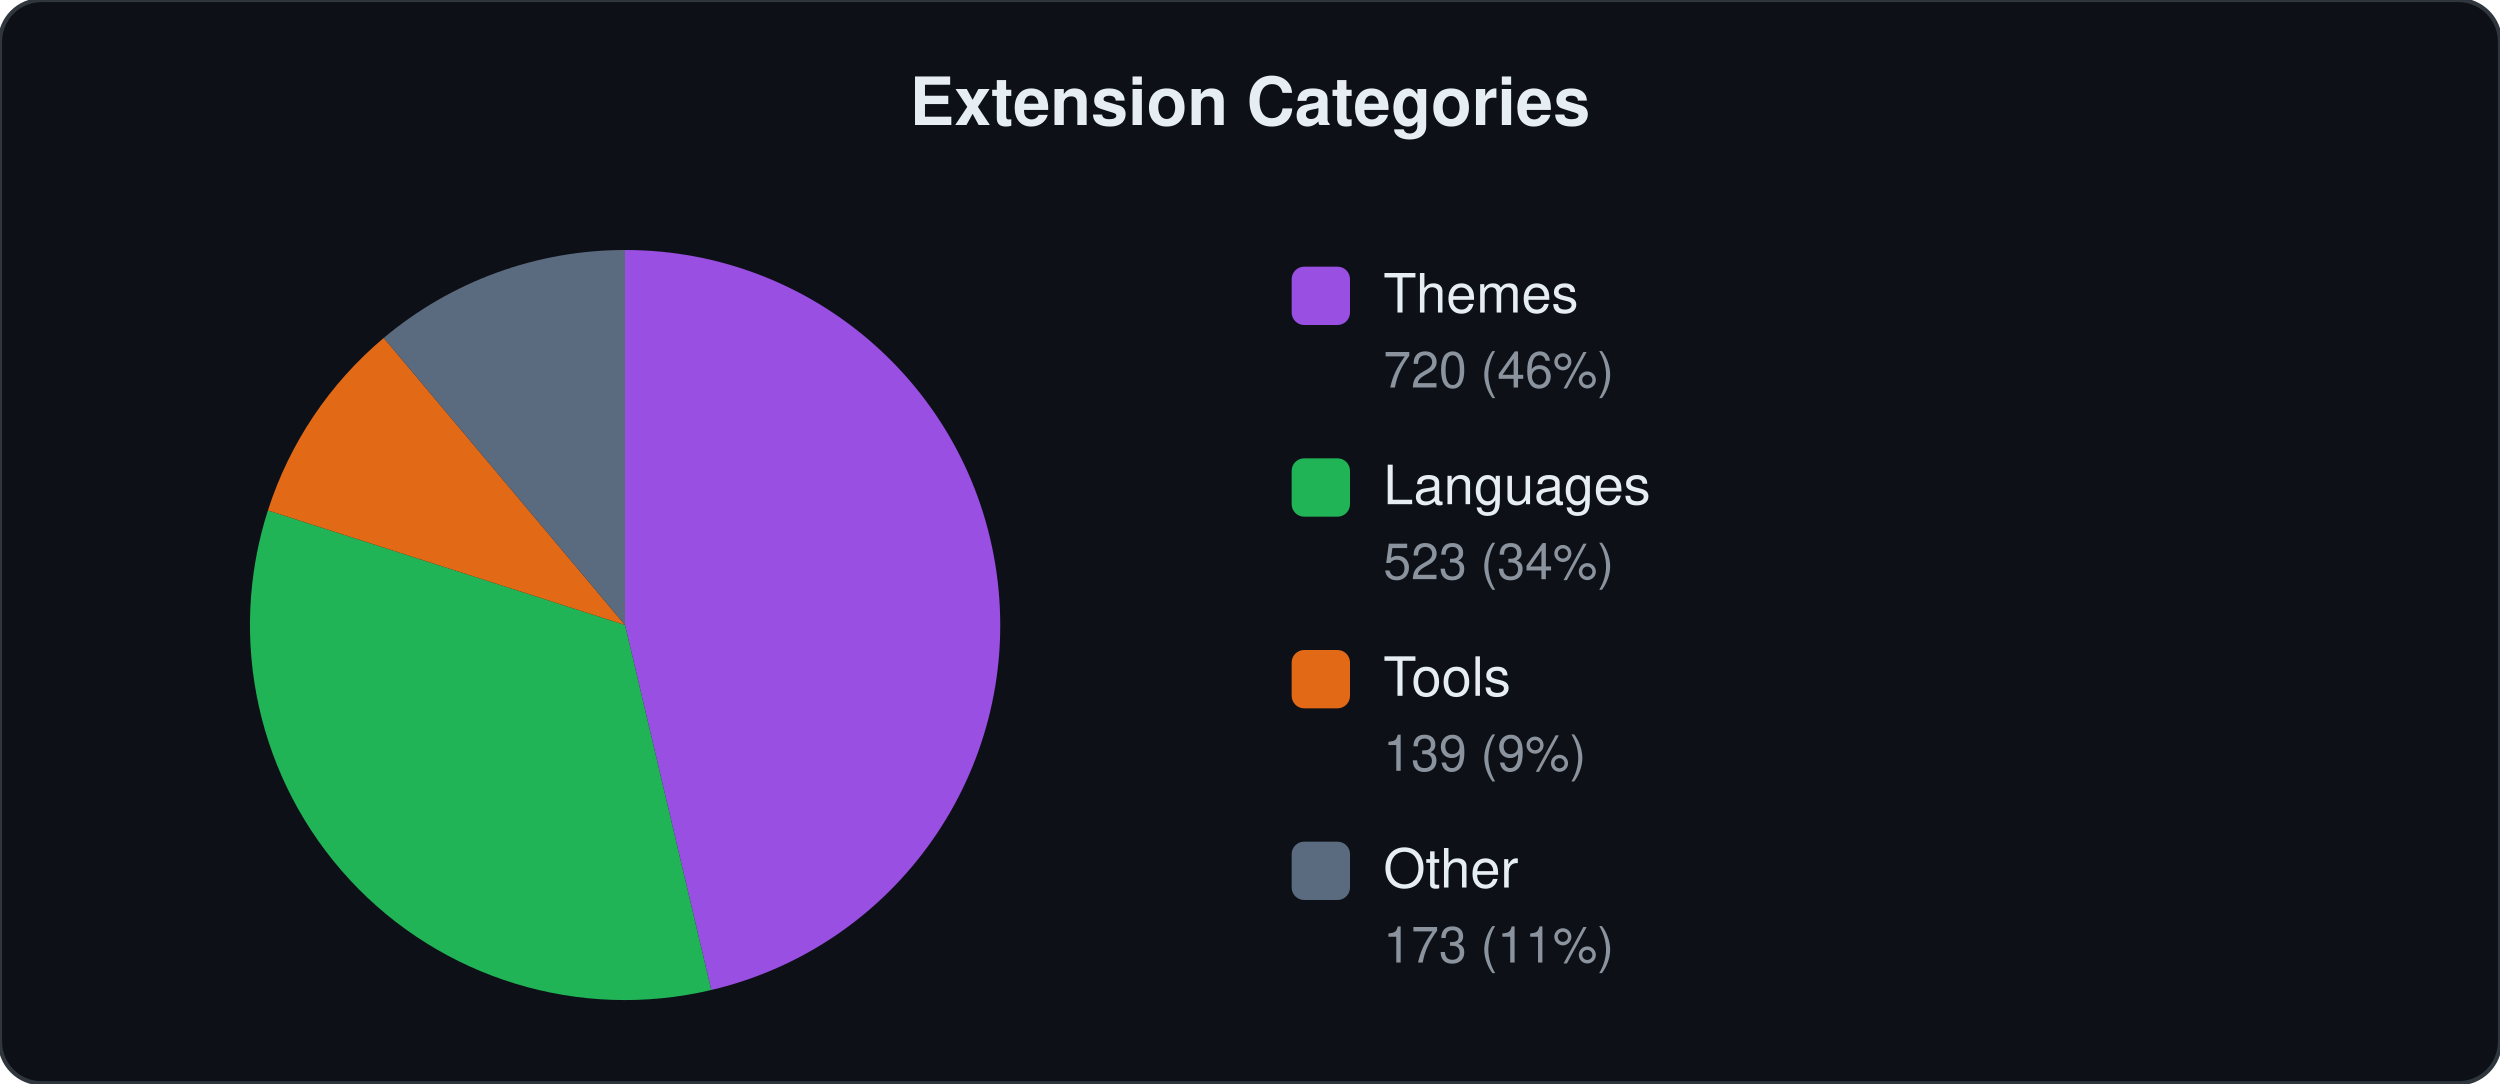
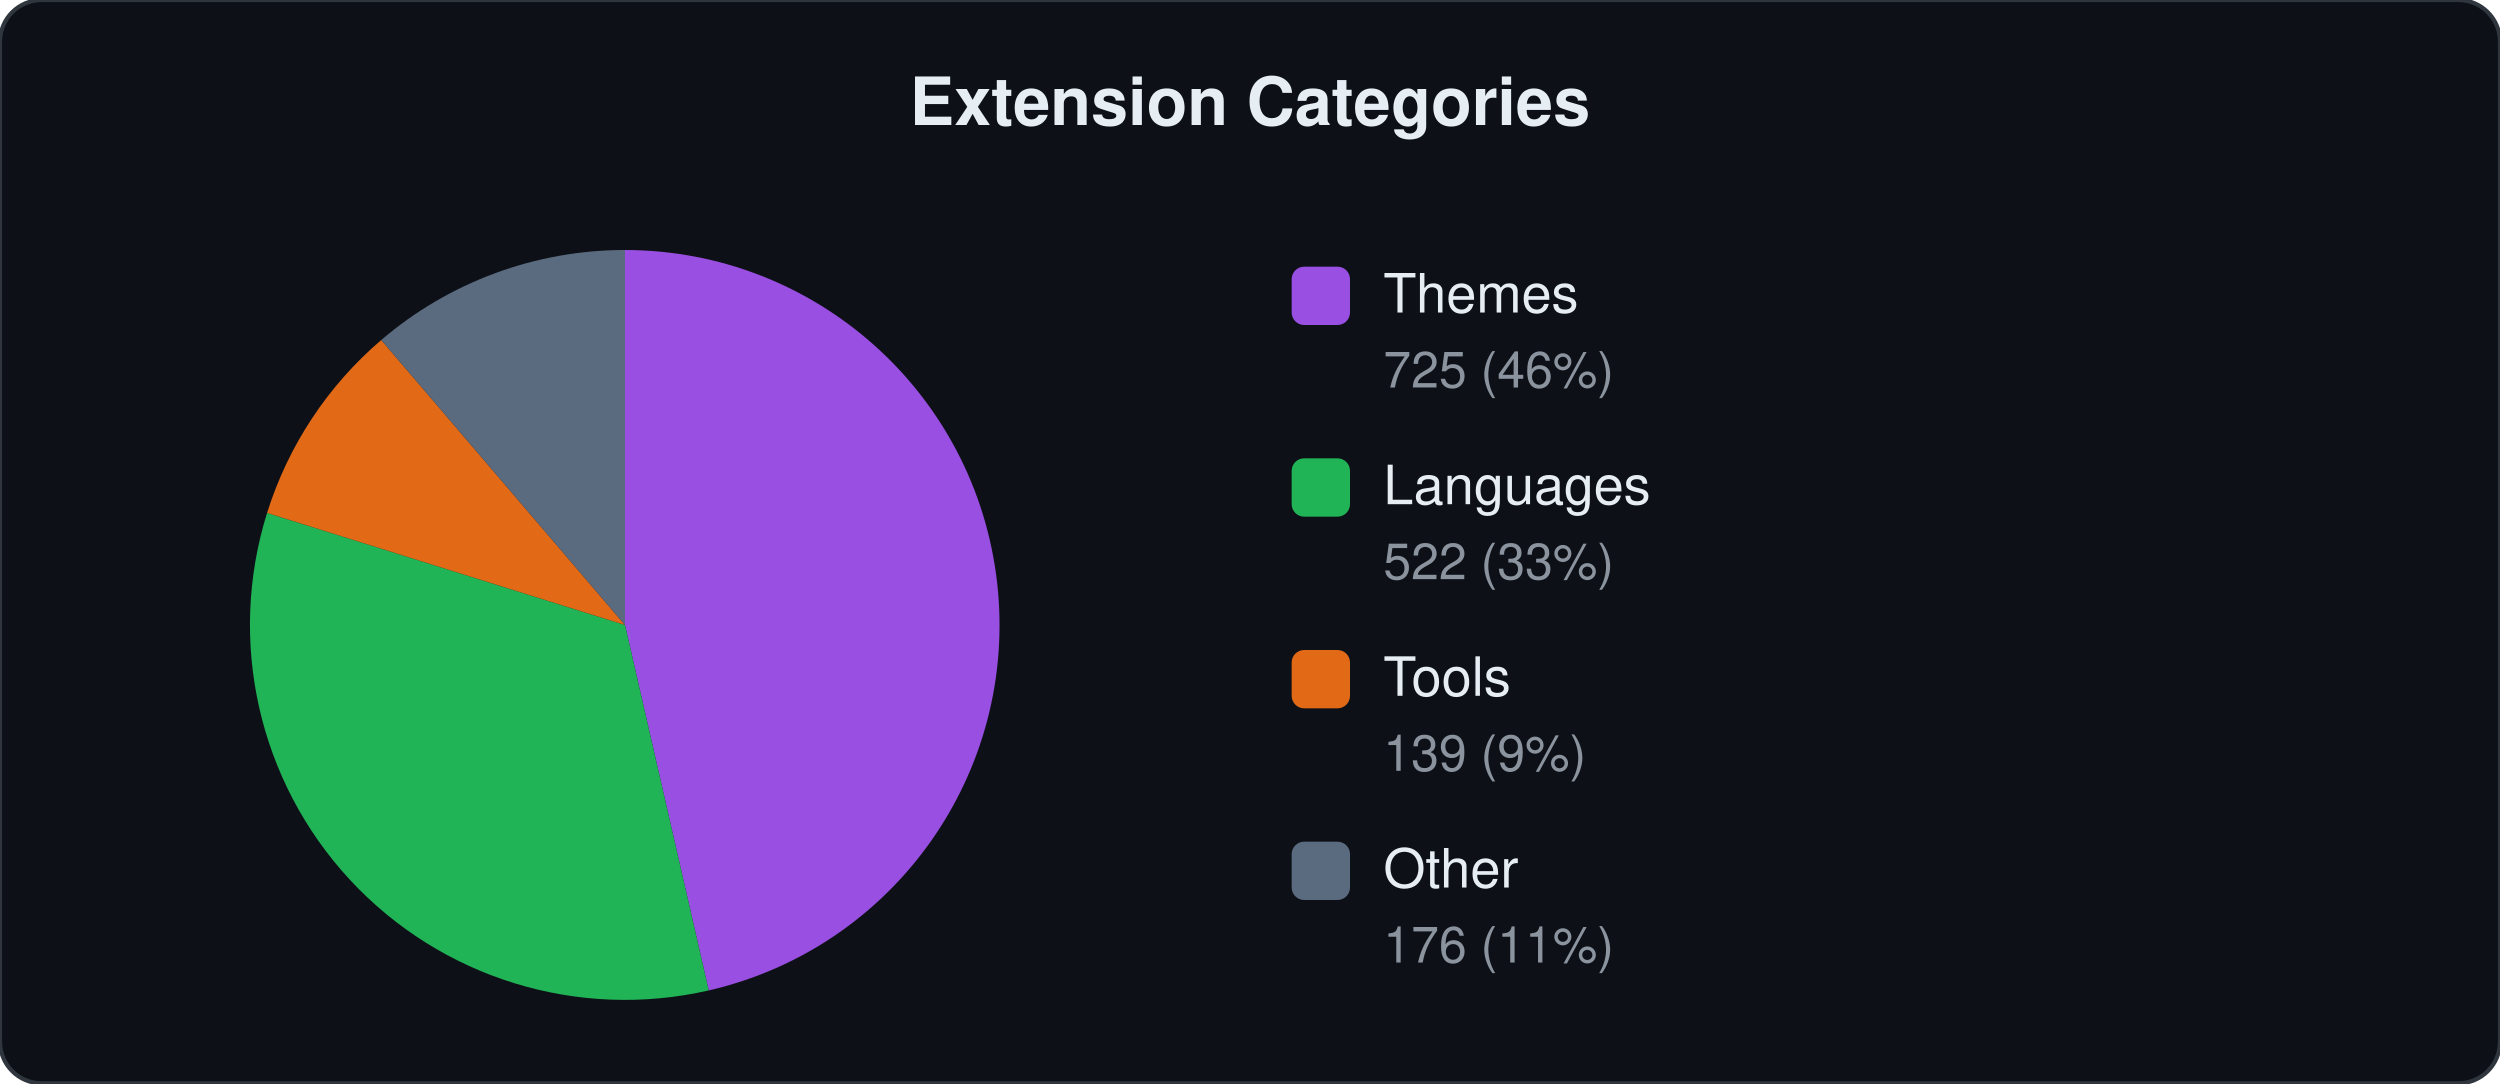
<svg xmlns="http://www.w3.org/2000/svg" viewBox="0 0 600 260" width="600" height="260">
  <style>text{font-family:-apple-system,BlinkMacSystemFont,"Segoe UI",Helvetica,Arial,sans-serif;fill:#e6edf3}.label{font-size:13px}.count{font-size:12px;fill:#8b949e}.title{font-size:16px;font-weight:600}</style>
  <rect width="600" height="260" rx="10" fill="#0d1117" stroke="#30363d" stroke-width="1" />
  <text x="300" y="30" text-anchor="middle" class="title">Extension Categories</text>
-   <path d="M150.0,150.0 L150.0,60.0 A90,90 0 0,1 170.7,237.6 Z" fill="#a855f7" opacity="0.9" />
-   <path d="M150.0,150.0 L170.7,237.6 A90,90 0 0,1 64.3,122.5 Z" fill="#22c55e" opacity="0.9" />
-   <path d="M150.0,150.0 L64.3,122.5 A90,90 0 0,1 92.1,81.1 Z" fill="#f97316" opacity="0.9" />
-   <path d="M150.0,150.0 L92.1,81.1 A90,90 0 0,1 150.0,60.0 Z" fill="#64748b" opacity="0.9" />
+   <path d="M150.0,150.0 L150.0,60.0 A90,90 0 0,1 170.1,237.7 Z" fill="#a855f7" opacity="0.9" />
+   <path d="M150.0,150.0 L170.1,237.7 A90,90 0 0,1 64.1,123.1 Z" fill="#22c55e" opacity="0.9" />
+   <path d="M150.0,150.0 L64.1,123.1 A90,90 0 0,1 91.5,81.6 Z" fill="#f97316" opacity="0.9" />
+   <path d="M150.0,150.0 L91.5,81.6 A90,90 0 0,1 150.0,60.0 Z" fill="#64748b" opacity="0.9" />
  <rect x="310" y="64" width="14" height="14" rx="3" fill="#a855f7" opacity="0.9" />
  <text x="332" y="75" class="label">Themes</text>
-   <text x="332" y="93" class="count">720 (46%)</text>
+   <text x="332" y="93" class="count">725 (46%)</text>
  <rect x="310" y="110" width="14" height="14" rx="3" fill="#22c55e" opacity="0.9" />
  <text x="332" y="121" class="label">Languages</text>
-   <text x="332" y="139" class="count">523 (34%)</text>
+   <text x="332" y="139" class="count">522 (33%)</text>
  <rect x="310" y="156" width="14" height="14" rx="3" fill="#f97316" opacity="0.9" />
  <text x="332" y="167" class="label">Tools</text>
  <text x="332" y="185" class="count">139 (9%)</text>
  <rect x="310" y="202" width="14" height="14" rx="3" fill="#64748b" opacity="0.9" />
  <text x="332" y="213" class="label">Other</text>
-   <text x="332" y="231" class="count">173 (11%)</text>
+   <text x="332" y="231" class="count">176 (11%)</text>
</svg>
